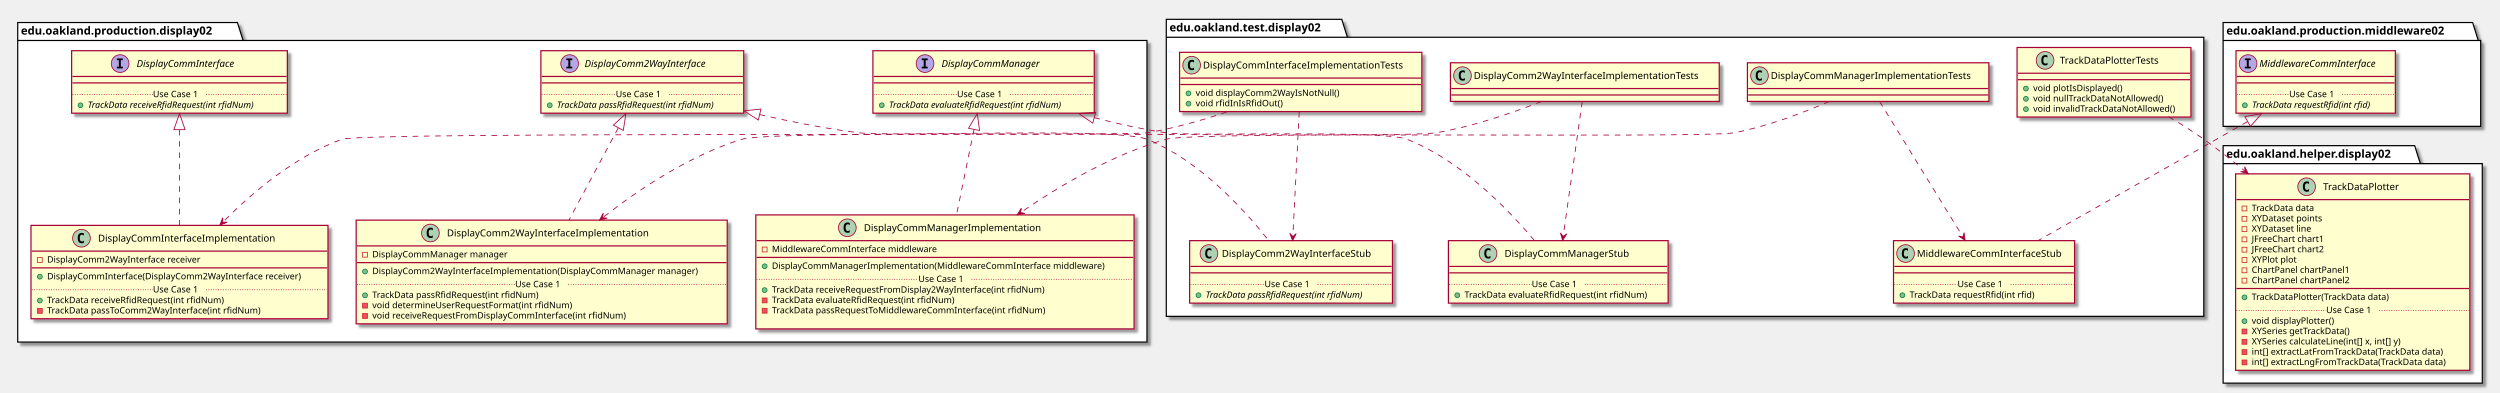
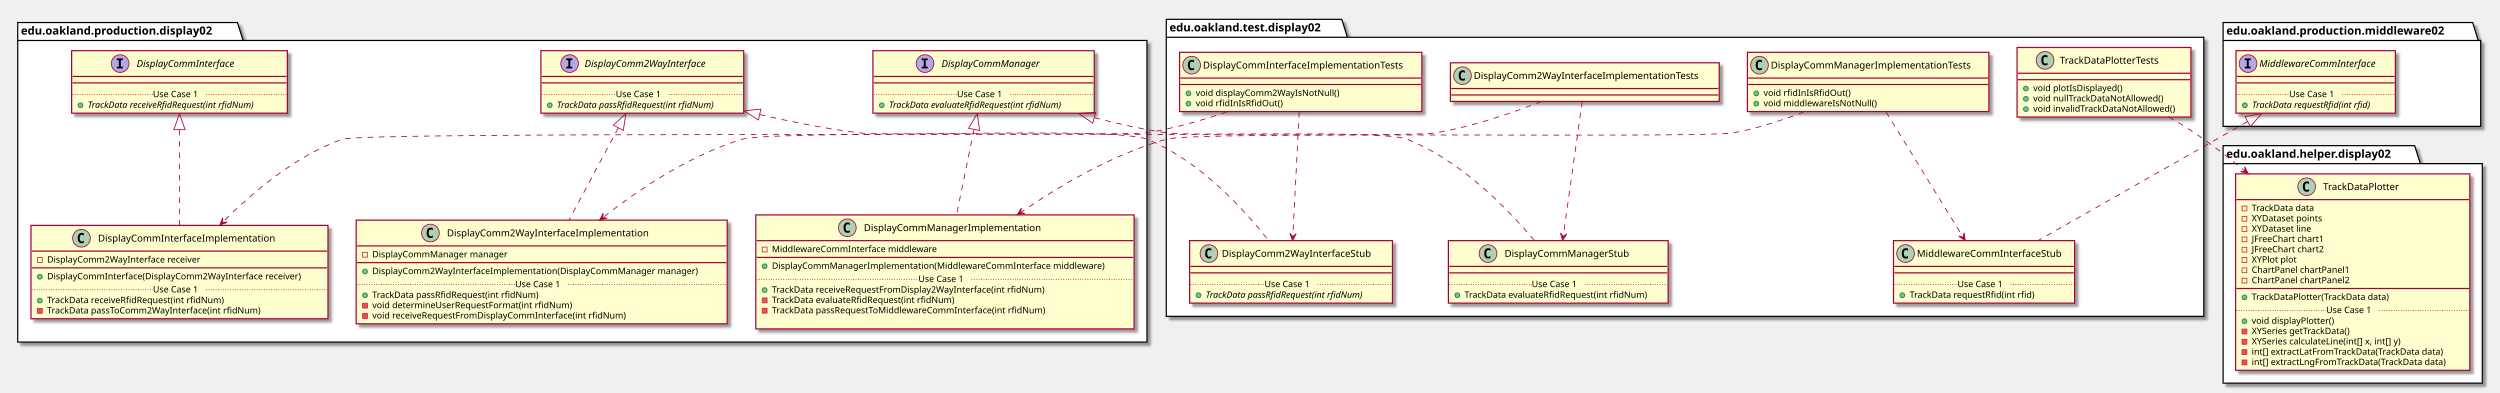
<svg xmlns="http://www.w3.org/2000/svg" contentScriptType="application/ecmascript" contentStyleType="text/css" height="488px" preserveAspectRatio="none" style="width:3106px;height:488px;" version="1.1" viewBox="0 0 3106 488" width="3106px" zoomAndPan="magnify">
  <defs>
-     <filter height="300%" id="f17rrh0u7vintj" width="300%" x="-1" y="-1">
+     <filter height="300%" id="fzdvs4xkrla5j" width="300%" x="-1" y="-1">
      <feGaussianBlur result="blurOut" stdDeviation="2.0" />
      <feColorMatrix in="blurOut" result="blurOut2" type="matrix" values="0 0 0 0 0 0 0 0 0 0 0 0 0 0 0 0 0 0 .4 0" />
      <feOffset dx="4.0" dy="4.0" in="blurOut2" result="blurOut3" />
      <feBlend in="SourceGraphic" in2="blurOut3" mode="normal" />
    </filter>
  </defs>
  <g>
-     <polygon fill="#FFFFFF" filter="url(#f17rrh0u7vintj)" points="22,28,295,28,302,50.297,1425,50.297,1425,425,22,425,22,28" style="stroke: #000000; stroke-width: 1.5;" />
+     <polygon fill="#FFFFFF" filter="url(#fzdvs4xkrla5j)" points="22,28,295,28,302,50.297,1425,50.297,1425,425,22,425,22,28" style="stroke: #000000; stroke-width: 1.5;" />
    <line style="stroke: #000000; stroke-width: 1.5;" x1="22" x2="302" y1="50.297" y2="50.297" />
    <text fill="#000000" font-family="sans-serif" font-size="14" font-weight="bold" lengthAdjust="spacingAndGlyphs" textLength="267" x="26" y="42.995">edu.oakland.production.display02</text>
-     <polygon fill="#FFFFFF" filter="url(#f17rrh0u7vintj)" points="1449,24,1667,24,1674,46.297,2738,46.297,2738,393,1449,393,1449,24" style="stroke: #000000; stroke-width: 1.5;" />
+     <polygon fill="#FFFFFF" filter="url(#fzdvs4xkrla5j)" points="1449,24,1667,24,1674,46.297,2738,46.297,2738,393,1449,393,1449,24" style="stroke: #000000; stroke-width: 1.5;" />
    <line style="stroke: #000000; stroke-width: 1.5;" x1="1449" x2="1674" y1="46.297" y2="46.297" />
    <text fill="#000000" font-family="sans-serif" font-size="14" font-weight="bold" lengthAdjust="spacingAndGlyphs" textLength="212" x="1453" y="38.995">edu.oakland.test.display02</text>
-     <polygon fill="#FFFFFF" filter="url(#f17rrh0u7vintj)" points="2762,28,3072,28,3079,50.297,3082,50.297,3082,157,2762,157,2762,28" style="stroke: #000000; stroke-width: 1.5;" />
+     <polygon fill="#FFFFFF" filter="url(#fzdvs4xkrla5j)" points="2762,28,3072,28,3079,50.297,3082,50.297,3082,157,2762,157,2762,28" style="stroke: #000000; stroke-width: 1.5;" />
    <line style="stroke: #000000; stroke-width: 1.5;" x1="2762" x2="3079" y1="50.297" y2="50.297" />
    <text fill="#000000" font-family="sans-serif" font-size="14" font-weight="bold" lengthAdjust="spacingAndGlyphs" textLength="304" x="2766" y="42.995">edu.oakland.production.middleware02</text>
-     <polygon fill="#FFFFFF" filter="url(#f17rrh0u7vintj)" points="2762,181,3000,181,3007,203.297,3084,203.297,3084,476,2762,476,2762,181" style="stroke: #000000; stroke-width: 1.5;" />
+     <polygon fill="#FFFFFF" filter="url(#fzdvs4xkrla5j)" points="2762,181,3000,181,3007,203.297,3084,203.297,3084,476,2762,476,2762,181" style="stroke: #000000; stroke-width: 1.5;" />
    <line style="stroke: #000000; stroke-width: 1.5;" x1="2762" x2="3007" y1="203.297" y2="203.297" />
    <text fill="#000000" font-family="sans-serif" font-size="14" font-weight="bold" lengthAdjust="spacingAndGlyphs" textLength="232" x="2766" y="195.995">edu.oakland.helper.display02</text>
-     <rect fill="#FEFECE" filter="url(#f17rrh0u7vintj)" height="77.609" id="DisplayCommInterface" style="stroke: #A80036; stroke-width: 1.5;" width="268" x="89" y="63" />
+     <rect fill="#FEFECE" filter="url(#fzdvs4xkrla5j)" height="77.609" id="DisplayCommInterface" style="stroke: #A80036; stroke-width: 1.5;" width="268" x="89" y="63" />
    <ellipse cx="149.25" cy="79" fill="#B4A7E5" rx="11" ry="11" style="stroke: #A80036; stroke-width: 1.0;" />
    <path d="M145.172,74.766 L145.172,72.609 L152.562,72.609 L152.562,74.766 L150.094,74.766 L150.094,82.844 L152.562,82.844 L152.562,85 L145.172,85 L145.172,82.844 L147.641,82.844 L147.641,74.766 L145.172,74.766 Z " />
    <text fill="#000000" font-family="sans-serif" font-size="12" font-style="italic" lengthAdjust="spacingAndGlyphs" textLength="139" x="169.75" y="83.154">DisplayCommInterface</text>
    <line style="stroke: #A80036; stroke-width: 1.5;" x1="90" x2="356" y1="95" y2="95" />
    <line style="stroke: #A80036; stroke-width: 1.5;" x1="90" x2="356" y1="103" y2="103" />
    <ellipse cx="100" cy="130.805" fill="#84BE84" rx="3" ry="3" style="stroke: #038048; stroke-width: 1.0;" />
    <text fill="#000000" font-family="sans-serif" font-size="11" font-style="italic" lengthAdjust="spacingAndGlyphs" textLength="242" x="109" y="134.015">TrackData receiveRfidRequest(int rfidNum)</text>
    <line style="stroke: #A80036; stroke-width: 1.0; stroke-dasharray: 1.0,2.0;" x1="90" x2="190" y1="117.402" y2="117.402" />
    <text fill="#000000" font-family="sans-serif" font-size="11" lengthAdjust="spacingAndGlyphs" textLength="66" x="190" y="120.71">Use Case 1</text>
    <line style="stroke: #A80036; stroke-width: 1.0; stroke-dasharray: 1.0,2.0;" x1="256" x2="356" y1="117.402" y2="117.402" />
-     <rect fill="#FEFECE" filter="url(#f17rrh0u7vintj)" height="77.609" id="DisplayComm2WayInterface" style="stroke: #A80036; stroke-width: 1.5;" width="252" x="672" y="63" />
+     <rect fill="#FEFECE" filter="url(#fzdvs4xkrla5j)" height="77.609" id="DisplayComm2WayInterface" style="stroke: #A80036; stroke-width: 1.5;" width="252" x="672" y="63" />
    <ellipse cx="707.7" cy="79" fill="#B4A7E5" rx="11" ry="11" style="stroke: #A80036; stroke-width: 1.0;" />
    <path d="M703.622,74.766 L703.622,72.609 L711.013,72.609 L711.013,74.766 L708.544,74.766 L708.544,82.844 L711.013,82.844 L711.013,85 L703.622,85 L703.622,82.844 L706.091,82.844 L706.091,74.766 L703.622,74.766 Z " />
    <text fill="#000000" font-family="sans-serif" font-size="12" font-style="italic" lengthAdjust="spacingAndGlyphs" textLength="174" x="726.3" y="83.154">DisplayComm2WayInterface</text>
    <line style="stroke: #A80036; stroke-width: 1.5;" x1="673" x2="923" y1="95" y2="95" />
    <line style="stroke: #A80036; stroke-width: 1.5;" x1="673" x2="923" y1="103" y2="103" />
    <ellipse cx="683" cy="130.805" fill="#84BE84" rx="3" ry="3" style="stroke: #038048; stroke-width: 1.0;" />
    <text fill="#000000" font-family="sans-serif" font-size="11" font-style="italic" lengthAdjust="spacingAndGlyphs" textLength="226" x="692" y="134.015">TrackData passRfidRequest(int rfidNum)</text>
    <line style="stroke: #A80036; stroke-width: 1.0; stroke-dasharray: 1.0,2.0;" x1="673" x2="765" y1="117.402" y2="117.402" />
    <text fill="#000000" font-family="sans-serif" font-size="11" lengthAdjust="spacingAndGlyphs" textLength="66" x="765" y="120.71">Use Case 1</text>
    <line style="stroke: #A80036; stroke-width: 1.0; stroke-dasharray: 1.0,2.0;" x1="831" x2="923" y1="117.402" y2="117.402" />
-     <rect fill="#FEFECE" filter="url(#f17rrh0u7vintj)" height="77.609" id="DisplayCommManager" style="stroke: #A80036; stroke-width: 1.5;" width="275" x="1084.5" y="63" />
+     <rect fill="#FEFECE" filter="url(#fzdvs4xkrla5j)" height="77.609" id="DisplayCommManager" style="stroke: #A80036; stroke-width: 1.5;" width="275" x="1084.5" y="63" />
    <ellipse cx="1149.25" cy="79" fill="#B4A7E5" rx="11" ry="11" style="stroke: #A80036; stroke-width: 1.0;" />
    <path d="M1145.172,74.766 L1145.172,72.609 L1152.562,72.609 L1152.562,74.766 L1150.094,74.766 L1150.094,82.844 L1152.562,82.844 L1152.562,85 L1145.172,85 L1145.172,82.844 L1147.641,82.844 L1147.641,74.766 L1145.172,74.766 Z " />
    <text fill="#000000" font-family="sans-serif" font-size="12" font-style="italic" lengthAdjust="spacingAndGlyphs" textLength="137" x="1169.75" y="83.154">DisplayCommManager</text>
    <line style="stroke: #A80036; stroke-width: 1.5;" x1="1085.5" x2="1358.5" y1="95" y2="95" />
    <line style="stroke: #A80036; stroke-width: 1.5;" x1="1085.5" x2="1358.5" y1="103" y2="103" />
    <ellipse cx="1095.5" cy="130.805" fill="#84BE84" rx="3" ry="3" style="stroke: #038048; stroke-width: 1.0;" />
    <text fill="#000000" font-family="sans-serif" font-size="11" font-style="italic" lengthAdjust="spacingAndGlyphs" textLength="249" x="1104.5" y="134.015">TrackData evaluateRfidRequest(int rfidNum)</text>
    <line style="stroke: #A80036; stroke-width: 1.0; stroke-dasharray: 1.0,2.0;" x1="1085.5" x2="1189" y1="117.402" y2="117.402" />
    <text fill="#000000" font-family="sans-serif" font-size="11" lengthAdjust="spacingAndGlyphs" textLength="66" x="1189" y="120.71">Use Case 1</text>
    <line style="stroke: #A80036; stroke-width: 1.0; stroke-dasharray: 1.0,2.0;" x1="1255" x2="1358.5" y1="117.402" y2="117.402" />
-     <rect fill="#FEFECE" filter="url(#f17rrh0u7vintj)" height="116.023" id="DisplayCommInterfaceImplementation" style="stroke: #A80036; stroke-width: 1.5;" width="369" x="38.5" y="280" />
+     <rect fill="#FEFECE" filter="url(#fzdvs4xkrla5j)" height="116.023" id="DisplayCommInterfaceImplementation" style="stroke: #A80036; stroke-width: 1.5;" width="369" x="38.5" y="280" />
    <ellipse cx="101.25" cy="296" fill="#ADD1B2" rx="11" ry="11" style="stroke: #A80036; stroke-width: 1.0;" />
    <path d="M104.219,301.641 Q103.641,301.938 103,302.078 Q102.359,302.234 101.656,302.234 Q99.156,302.234 97.828,300.594 Q96.516,298.938 96.516,295.812 Q96.516,292.688 97.828,291.031 Q99.156,289.375 101.656,289.375 Q102.359,289.375 103,289.531 Q103.656,289.688 104.219,289.984 L104.219,292.703 Q103.594,292.125 103,291.859 Q102.406,291.578 101.781,291.578 Q100.438,291.578 99.75,292.656 Q99.062,293.719 99.062,295.812 Q99.062,297.906 99.75,298.984 Q100.438,300.047 101.781,300.047 Q102.406,300.047 103,299.781 Q103.594,299.5 104.219,298.922 L104.219,301.641 Z " />
    <text fill="#000000" font-family="sans-serif" font-size="12" lengthAdjust="spacingAndGlyphs" textLength="235" x="121.75" y="300.154">DisplayCommInterfaceImplementation</text>
    <line style="stroke: #A80036; stroke-width: 1.5;" x1="39.5" x2="406.5" y1="312" y2="312" />
    <rect fill="none" height="6" style="stroke: #C82930; stroke-width: 1.0;" width="6" x="46.5" y="320" />
    <text fill="#000000" font-family="sans-serif" font-size="11" lengthAdjust="spacingAndGlyphs" textLength="207" x="58.5" y="326.21">DisplayComm2WayInterface receiver</text>
    <line style="stroke: #A80036; stroke-width: 1.5;" x1="39.5" x2="406.5" y1="332.805" y2="332.805" />
    <ellipse cx="49.5" cy="343.805" fill="#84BE84" rx="3" ry="3" style="stroke: #038048; stroke-width: 1.0;" />
    <text fill="#000000" font-family="sans-serif" font-size="11" lengthAdjust="spacingAndGlyphs" textLength="343" x="58.5" y="347.015">DisplayCommInterface(DisplayComm2WayInterface receiver)</text>
    <ellipse cx="49.5" cy="373.414" fill="#84BE84" rx="3" ry="3" style="stroke: #038048; stroke-width: 1.0;" />
    <text fill="#000000" font-family="sans-serif" font-size="11" lengthAdjust="spacingAndGlyphs" textLength="240" x="58.5" y="376.625">TrackData receiveRfidRequest(int rfidNum)</text>
    <rect fill="#F24D5C" height="6" style="stroke: #C82930; stroke-width: 1.0;" width="6" x="46.5" y="383.219" />
    <text fill="#000000" font-family="sans-serif" font-size="11" lengthAdjust="spacingAndGlyphs" textLength="290" x="58.5" y="389.429">TrackData passToComm2WayInterface(int rfidNum)</text>
    <line style="stroke: #A80036; stroke-width: 1.0; stroke-dasharray: 1.0,2.0;" x1="39.5" x2="190" y1="360.012" y2="360.012" />
    <text fill="#000000" font-family="sans-serif" font-size="11" lengthAdjust="spacingAndGlyphs" textLength="66" x="190" y="363.32">Use Case 1</text>
    <line style="stroke: #A80036; stroke-width: 1.0; stroke-dasharray: 1.0,2.0;" x1="256" x2="406.5" y1="360.012" y2="360.012" />
-     <rect fill="#FEFECE" filter="url(#f17rrh0u7vintj)" height="128.828" id="DisplayComm2WayInterfaceImplementation" style="stroke: #A80036; stroke-width: 1.5;" width="461" x="442.5" y="273.5" />
+     <rect fill="#FEFECE" filter="url(#fzdvs4xkrla5j)" height="128.828" id="DisplayComm2WayInterfaceImplementation" style="stroke: #A80036; stroke-width: 1.5;" width="461" x="442.5" y="273.5" />
    <ellipse cx="534.75" cy="289.5" fill="#ADD1B2" rx="11" ry="11" style="stroke: #A80036; stroke-width: 1.0;" />
    <path d="M537.719,295.141 Q537.141,295.438 536.5,295.578 Q535.859,295.734 535.156,295.734 Q532.656,295.734 531.328,294.094 Q530.016,292.438 530.016,289.312 Q530.016,286.188 531.328,284.531 Q532.656,282.875 535.156,282.875 Q535.859,282.875 536.5,283.031 Q537.156,283.188 537.719,283.484 L537.719,286.203 Q537.094,285.625 536.5,285.359 Q535.906,285.078 535.281,285.078 Q533.938,285.078 533.25,286.156 Q532.562,287.219 532.562,289.312 Q532.562,291.406 533.25,292.484 Q533.938,293.547 535.281,293.547 Q535.906,293.547 536.5,293.281 Q537.094,293 537.719,292.422 L537.719,295.141 Z " />
    <text fill="#000000" font-family="sans-serif" font-size="12" lengthAdjust="spacingAndGlyphs" textLength="268" x="555.25" y="293.654">DisplayComm2WayInterfaceImplementation</text>
    <line style="stroke: #A80036; stroke-width: 1.5;" x1="443.5" x2="902.5" y1="305.5" y2="305.5" />
    <rect fill="none" height="6" style="stroke: #C82930; stroke-width: 1.0;" width="6" x="450.5" y="313.5" />
    <text fill="#000000" font-family="sans-serif" font-size="11" lengthAdjust="spacingAndGlyphs" textLength="182" x="462.5" y="319.71">DisplayCommManager manager</text>
    <line style="stroke: #A80036; stroke-width: 1.5;" x1="443.5" x2="902.5" y1="326.305" y2="326.305" />
    <ellipse cx="453.5" cy="337.305" fill="#84BE84" rx="3" ry="3" style="stroke: #038048; stroke-width: 1.0;" />
    <text fill="#000000" font-family="sans-serif" font-size="11" lengthAdjust="spacingAndGlyphs" textLength="435" x="462.5" y="340.515">DisplayComm2WayInterfaceImplementation(DisplayCommManager manager)</text>
    <ellipse cx="453.5" cy="366.914" fill="#84BE84" rx="3" ry="3" style="stroke: #038048; stroke-width: 1.0;" />
    <text fill="#000000" font-family="sans-serif" font-size="11" lengthAdjust="spacingAndGlyphs" textLength="227" x="462.5" y="370.125">TrackData passRfidRequest(int rfidNum)</text>
    <rect fill="#F24D5C" height="6" style="stroke: #C82930; stroke-width: 1.0;" width="6" x="450.5" y="376.719" />
    <text fill="#000000" font-family="sans-serif" font-size="11" lengthAdjust="spacingAndGlyphs" textLength="269" x="462.5" y="382.929">void determineUserRequestFormat(int rfidNum)</text>
    <rect fill="#F24D5C" height="6" style="stroke: #C82930; stroke-width: 1.0;" width="6" x="450.5" y="389.523" />
    <text fill="#000000" font-family="sans-serif" font-size="11" lengthAdjust="spacingAndGlyphs" textLength="342" x="462.5" y="395.734">void receiveRequestFromDisplayCommInterface(int rfidNum)</text>
    <line style="stroke: #A80036; stroke-width: 1.0; stroke-dasharray: 1.0,2.0;" x1="443.5" x2="640" y1="353.512" y2="353.512" />
    <text fill="#000000" font-family="sans-serif" font-size="11" lengthAdjust="spacingAndGlyphs" textLength="66" x="640" y="356.82">Use Case 1</text>
    <line style="stroke: #A80036; stroke-width: 1.0; stroke-dasharray: 1.0,2.0;" x1="706" x2="902.5" y1="353.512" y2="353.512" />
-     <rect fill="#FEFECE" filter="url(#f17rrh0u7vintj)" height="141.633" id="DisplayCommManagerImplementation" style="stroke: #A80036; stroke-width: 1.5;" width="470" x="939" y="267" />
+     <rect fill="#FEFECE" filter="url(#fzdvs4xkrla5j)" height="141.633" id="DisplayCommManagerImplementation" style="stroke: #A80036; stroke-width: 1.5;" width="470" x="939" y="267" />
    <ellipse cx="1052.75" cy="283" fill="#ADD1B2" rx="11" ry="11" style="stroke: #A80036; stroke-width: 1.0;" />
    <path d="M1055.719,288.641 Q1055.141,288.938 1054.5,289.078 Q1053.859,289.234 1053.156,289.234 Q1050.656,289.234 1049.328,287.594 Q1048.016,285.938 1048.016,282.812 Q1048.016,279.688 1049.328,278.031 Q1050.656,276.375 1053.156,276.375 Q1053.859,276.375 1054.5,276.531 Q1055.156,276.688 1055.719,276.984 L1055.719,279.703 Q1055.094,279.125 1054.5,278.859 Q1053.906,278.578 1053.281,278.578 Q1051.938,278.578 1051.25,279.656 Q1050.562,280.719 1050.562,282.812 Q1050.562,284.906 1051.25,285.984 Q1051.938,287.047 1053.281,287.047 Q1053.906,287.047 1054.5,286.781 Q1055.094,286.5 1055.719,285.922 L1055.719,288.641 Z " />
    <text fill="#000000" font-family="sans-serif" font-size="12" lengthAdjust="spacingAndGlyphs" textLength="234" x="1073.25" y="287.154">DisplayCommManagerImplementation</text>
    <line style="stroke: #A80036; stroke-width: 1.5;" x1="940" x2="1408" y1="299" y2="299" />
    <rect fill="none" height="6" style="stroke: #C82930; stroke-width: 1.0;" width="6" x="947" y="307" />
    <text fill="#000000" font-family="sans-serif" font-size="11" lengthAdjust="spacingAndGlyphs" textLength="221" x="959" y="313.21">MiddlewareCommInterface middleware</text>
    <line style="stroke: #A80036; stroke-width: 1.5;" x1="940" x2="1408" y1="319.805" y2="319.805" />
    <ellipse cx="950" cy="330.805" fill="#84BE84" rx="3" ry="3" style="stroke: #038048; stroke-width: 1.0;" />
    <text fill="#000000" font-family="sans-serif" font-size="11" lengthAdjust="spacingAndGlyphs" textLength="444" x="959" y="334.015">DisplayCommManagerImplementation(MiddlewareCommInterface middleware)</text>
    <ellipse cx="950" cy="360.414" fill="#84BE84" rx="3" ry="3" style="stroke: #038048; stroke-width: 1.0;" />
    <text fill="#000000" font-family="sans-serif" font-size="11" lengthAdjust="spacingAndGlyphs" textLength="368" x="959" y="363.625">TrackData receiveRequestFromDisplay2WayInterface(int rfidNum)</text>
    <rect fill="#F24D5C" height="6" style="stroke: #C82930; stroke-width: 1.0;" width="6" x="947" y="370.219" />
    <text fill="#000000" font-family="sans-serif" font-size="11" lengthAdjust="spacingAndGlyphs" textLength="247" x="959" y="376.429">TrackData evaluateRfidRequest(int rfidNum)</text>
    <rect fill="#F24D5C" height="6" style="stroke: #C82930; stroke-width: 1.0;" width="6" x="947" y="383.023" />
    <text fill="#000000" font-family="sans-serif" font-size="11" lengthAdjust="spacingAndGlyphs" textLength="371" x="959" y="389.234">TrackData passRequestToMiddlewareCommInterface(int rfidNum)</text>
    <text fill="#000000" font-family="sans-serif" font-size="11" lengthAdjust="spacingAndGlyphs" textLength="0" x="963" y="402.039" />
    <line style="stroke: #A80036; stroke-width: 1.0; stroke-dasharray: 1.0,2.0;" x1="940" x2="1141" y1="347.012" y2="347.012" />
    <text fill="#000000" font-family="sans-serif" font-size="11" lengthAdjust="spacingAndGlyphs" textLength="66" x="1141" y="350.32">Use Case 1</text>
    <line style="stroke: #A80036; stroke-width: 1.0; stroke-dasharray: 1.0,2.0;" x1="1207" x2="1408" y1="347.012" y2="347.012" />
-     <rect fill="#FEFECE" filter="url(#f17rrh0u7vintj)" height="73.609" id="DisplayCommInterfaceImplementationTests" style="stroke: #A80036; stroke-width: 1.5;" width="301" x="1465.5" y="65" />
+     <rect fill="#FEFECE" filter="url(#fzdvs4xkrla5j)" height="73.609" id="DisplayCommInterfaceImplementationTests" style="stroke: #A80036; stroke-width: 1.5;" width="301" x="1465.5" y="65" />
    <ellipse cx="1480.5" cy="81" fill="#ADD1B2" rx="11" ry="11" style="stroke: #A80036; stroke-width: 1.0;" />
    <path d="M1483.469,86.641 Q1482.891,86.938 1482.25,87.078 Q1481.609,87.234 1480.906,87.234 Q1478.406,87.234 1477.078,85.594 Q1475.766,83.938 1475.766,80.812 Q1475.766,77.688 1477.078,76.031 Q1478.406,74.375 1480.906,74.375 Q1481.609,74.375 1482.25,74.531 Q1482.906,74.688 1483.469,74.984 L1483.469,77.703 Q1482.844,77.125 1482.25,76.859 Q1481.656,76.578 1481.031,76.578 Q1479.688,76.578 1479,77.656 Q1478.312,78.719 1478.312,80.812 Q1478.312,82.906 1479,83.984 Q1479.688,85.047 1481.031,85.047 Q1481.656,85.047 1482.25,84.781 Q1482.844,84.5 1483.469,83.922 L1483.469,86.641 Z " />
    <text fill="#000000" font-family="sans-serif" font-size="12" lengthAdjust="spacingAndGlyphs" textLength="269" x="1494.5" y="85.154">DisplayCommInterfaceImplementationTests</text>
    <line style="stroke: #A80036; stroke-width: 1.5;" x1="1466.5" x2="1765.5" y1="97" y2="97" />
    <line style="stroke: #A80036; stroke-width: 1.5;" x1="1466.5" x2="1765.5" y1="105" y2="105" />
    <ellipse cx="1476.5" cy="116" fill="#84BE84" rx="3" ry="3" style="stroke: #038048; stroke-width: 1.0;" />
    <text fill="#000000" font-family="sans-serif" font-size="11" lengthAdjust="spacingAndGlyphs" textLength="191" x="1485.5" y="119.21">void displayComm2WayIsNotNull()</text>
    <ellipse cx="1476.5" cy="128.805" fill="#84BE84" rx="3" ry="3" style="stroke: #038048; stroke-width: 1.0;" />
    <text fill="#000000" font-family="sans-serif" font-size="11" lengthAdjust="spacingAndGlyphs" textLength="115" x="1485.5" y="132.015">void rfidInIsRfidOut()</text>
-     <rect fill="#FEFECE" filter="url(#f17rrh0u7vintj)" height="77.609" id="DisplayComm2WayInterfaceStub" style="stroke: #A80036; stroke-width: 1.5;" width="252" x="1478" y="299" />
+     <rect fill="#FEFECE" filter="url(#fzdvs4xkrla5j)" height="77.609" id="DisplayComm2WayInterfaceStub" style="stroke: #A80036; stroke-width: 1.5;" width="252" x="1478" y="299" />
    <ellipse cx="1502" cy="315" fill="#ADD1B2" rx="11" ry="11" style="stroke: #A80036; stroke-width: 1.0;" />
    <path d="M1504.969,320.641 Q1504.391,320.938 1503.75,321.078 Q1503.109,321.234 1502.406,321.234 Q1499.906,321.234 1498.578,319.594 Q1497.266,317.938 1497.266,314.812 Q1497.266,311.688 1498.578,310.031 Q1499.906,308.375 1502.406,308.375 Q1503.109,308.375 1503.75,308.531 Q1504.406,308.688 1504.969,308.984 L1504.969,311.703 Q1504.344,311.125 1503.75,310.859 Q1503.156,310.578 1502.531,310.578 Q1501.188,310.578 1500.5,311.656 Q1499.812,312.719 1499.812,314.812 Q1499.812,316.906 1500.5,317.984 Q1501.188,319.047 1502.531,319.047 Q1503.156,319.047 1503.75,318.781 Q1504.344,318.5 1504.969,317.922 L1504.969,320.641 Z " />
    <text fill="#000000" font-family="sans-serif" font-size="12" lengthAdjust="spacingAndGlyphs" textLength="200" x="1518" y="319.154">DisplayComm2WayInterfaceStub</text>
    <line style="stroke: #A80036; stroke-width: 1.5;" x1="1479" x2="1729" y1="331" y2="331" />
    <line style="stroke: #A80036; stroke-width: 1.5;" x1="1479" x2="1729" y1="339" y2="339" />
    <ellipse cx="1489" cy="366.805" fill="#84BE84" rx="3" ry="3" style="stroke: #038048; stroke-width: 1.0;" />
    <text fill="#000000" font-family="sans-serif" font-size="11" font-style="italic" lengthAdjust="spacingAndGlyphs" textLength="226" x="1498" y="370.015">TrackData passRfidRequest(int rfidNum)</text>
    <line style="stroke: #A80036; stroke-width: 1.0; stroke-dasharray: 1.0,2.0;" x1="1479" x2="1571" y1="353.402" y2="353.402" />
    <text fill="#000000" font-family="sans-serif" font-size="11" lengthAdjust="spacingAndGlyphs" textLength="66" x="1571" y="356.71">Use Case 1</text>
    <line style="stroke: #A80036; stroke-width: 1.0; stroke-dasharray: 1.0,2.0;" x1="1637" x2="1729" y1="353.402" y2="353.402" />
-     <rect fill="#FEFECE" filter="url(#f17rrh0u7vintj)" height="48" id="DisplayComm2WayInterfaceImplementationTests" style="stroke: #A80036; stroke-width: 1.5;" width="334" x="1802" y="78" />
+     <rect fill="#FEFECE" filter="url(#fzdvs4xkrla5j)" height="48" id="DisplayComm2WayInterfaceImplementationTests" style="stroke: #A80036; stroke-width: 1.5;" width="334" x="1802" y="78" />
    <ellipse cx="1817" cy="94" fill="#ADD1B2" rx="11" ry="11" style="stroke: #A80036; stroke-width: 1.0;" />
    <path d="M1819.969,99.641 Q1819.391,99.938 1818.75,100.078 Q1818.109,100.234 1817.406,100.234 Q1814.906,100.234 1813.578,98.594 Q1812.266,96.938 1812.266,93.812 Q1812.266,90.688 1813.578,89.031 Q1814.906,87.375 1817.406,87.375 Q1818.109,87.375 1818.75,87.531 Q1819.406,87.688 1819.969,87.984 L1819.969,90.703 Q1819.344,90.125 1818.75,89.859 Q1818.156,89.578 1817.531,89.578 Q1816.188,89.578 1815.5,90.656 Q1814.812,91.719 1814.812,93.812 Q1814.812,95.906 1815.5,96.984 Q1816.188,98.047 1817.531,98.047 Q1818.156,98.047 1818.75,97.781 Q1819.344,97.5 1819.969,96.922 L1819.969,99.641 Z " />
    <text fill="#000000" font-family="sans-serif" font-size="12" lengthAdjust="spacingAndGlyphs" textLength="302" x="1831" y="98.154">DisplayComm2WayInterfaceImplementationTests</text>
    <line style="stroke: #A80036; stroke-width: 1.5;" x1="1803" x2="2135" y1="110" y2="110" />
    <line style="stroke: #A80036; stroke-width: 1.5;" x1="1803" x2="2135" y1="118" y2="118" />
-     <rect fill="#FEFECE" filter="url(#f17rrh0u7vintj)" height="77.609" id="DisplayCommManagerStub" style="stroke: #A80036; stroke-width: 1.5;" width="273" x="1799.5" y="299" />
+     <rect fill="#FEFECE" filter="url(#fzdvs4xkrla5j)" height="77.609" id="DisplayCommManagerStub" style="stroke: #A80036; stroke-width: 1.5;" width="273" x="1799.5" y="299" />
    <ellipse cx="1848.75" cy="315" fill="#ADD1B2" rx="11" ry="11" style="stroke: #A80036; stroke-width: 1.0;" />
    <path d="M1851.719,320.641 Q1851.141,320.938 1850.5,321.078 Q1849.859,321.234 1849.156,321.234 Q1846.656,321.234 1845.328,319.594 Q1844.016,317.938 1844.016,314.812 Q1844.016,311.688 1845.328,310.031 Q1846.656,308.375 1849.156,308.375 Q1849.859,308.375 1850.5,308.531 Q1851.156,308.688 1851.719,308.984 L1851.719,311.703 Q1851.094,311.125 1850.5,310.859 Q1849.906,310.578 1849.281,310.578 Q1847.938,310.578 1847.25,311.656 Q1846.562,312.719 1846.562,314.812 Q1846.562,316.906 1847.25,317.984 Q1847.938,319.047 1849.281,319.047 Q1849.906,319.047 1850.5,318.781 Q1851.094,318.5 1851.719,317.922 L1851.719,320.641 Z " />
    <text fill="#000000" font-family="sans-serif" font-size="12" lengthAdjust="spacingAndGlyphs" textLength="166" x="1869.25" y="319.154">DisplayCommManagerStub</text>
    <line style="stroke: #A80036; stroke-width: 1.5;" x1="1800.5" x2="2071.5" y1="331" y2="331" />
    <line style="stroke: #A80036; stroke-width: 1.5;" x1="1800.5" x2="2071.5" y1="339" y2="339" />
    <ellipse cx="1810.5" cy="366.805" fill="#84BE84" rx="3" ry="3" style="stroke: #038048; stroke-width: 1.0;" />
    <text fill="#000000" font-family="sans-serif" font-size="11" lengthAdjust="spacingAndGlyphs" textLength="247" x="1819.5" y="370.015">TrackData evaluateRfidRequest(int rfidNum)</text>
    <line style="stroke: #A80036; stroke-width: 1.0; stroke-dasharray: 1.0,2.0;" x1="1800.5" x2="1903" y1="353.402" y2="353.402" />
    <text fill="#000000" font-family="sans-serif" font-size="11" lengthAdjust="spacingAndGlyphs" textLength="66" x="1903" y="356.71">Use Case 1</text>
    <line style="stroke: #A80036; stroke-width: 1.0; stroke-dasharray: 1.0,2.0;" x1="1969" x2="2071.5" y1="353.402" y2="353.402" />
-     <rect fill="#FEFECE" filter="url(#f17rrh0u7vintj)" height="48" id="DisplayCommManagerImplementationTests" style="stroke: #A80036; stroke-width: 1.5;" width="300" x="2171" y="78" />
-     <ellipse cx="2186" cy="94" fill="#ADD1B2" rx="11" ry="11" style="stroke: #A80036; stroke-width: 1.0;" />
-     <path d="M2188.969,99.641 Q2188.391,99.938 2187.75,100.078 Q2187.109,100.234 2186.406,100.234 Q2183.906,100.234 2182.578,98.594 Q2181.266,96.938 2181.266,93.812 Q2181.266,90.688 2182.578,89.031 Q2183.906,87.375 2186.406,87.375 Q2187.109,87.375 2187.75,87.531 Q2188.406,87.688 2188.969,87.984 L2188.969,90.703 Q2188.344,90.125 2187.75,89.859 Q2187.156,89.578 2186.531,89.578 Q2185.188,89.578 2184.5,90.656 Q2183.812,91.719 2183.812,93.812 Q2183.812,95.906 2184.5,96.984 Q2185.188,98.047 2186.531,98.047 Q2187.156,98.047 2187.75,97.781 Q2188.344,97.5 2188.969,96.922 L2188.969,99.641 Z " />
-     <text fill="#000000" font-family="sans-serif" font-size="12" lengthAdjust="spacingAndGlyphs" textLength="268" x="2200" y="98.154">DisplayCommManagerImplementationTests</text>
-     <line style="stroke: #A80036; stroke-width: 1.5;" x1="2172" x2="2470" y1="110" y2="110" />
-     <line style="stroke: #A80036; stroke-width: 1.5;" x1="2172" x2="2470" y1="118" y2="118" />
-     <rect fill="#FEFECE" filter="url(#f17rrh0u7vintj)" height="77.609" id="MiddlewareCommInterfaceStub" style="stroke: #A80036; stroke-width: 1.5;" width="225" x="2352.5" y="299" />
+     <rect fill="#FEFECE" filter="url(#fzdvs4xkrla5j)" height="73.609" id="DisplayCommManagerImplementationTests" style="stroke: #A80036; stroke-width: 1.5;" width="300" x="2171" y="65" />
+     <ellipse cx="2186" cy="81" fill="#ADD1B2" rx="11" ry="11" style="stroke: #A80036; stroke-width: 1.0;" />
+     <path d="M2188.969,86.641 Q2188.391,86.938 2187.75,87.078 Q2187.109,87.234 2186.406,87.234 Q2183.906,87.234 2182.578,85.594 Q2181.266,83.938 2181.266,80.812 Q2181.266,77.688 2182.578,76.031 Q2183.906,74.375 2186.406,74.375 Q2187.109,74.375 2187.75,74.531 Q2188.406,74.688 2188.969,74.984 L2188.969,77.703 Q2188.344,77.125 2187.75,76.859 Q2187.156,76.578 2186.531,76.578 Q2185.188,76.578 2184.5,77.656 Q2183.812,78.719 2183.812,80.812 Q2183.812,82.906 2184.5,83.984 Q2185.188,85.047 2186.531,85.047 Q2187.156,85.047 2187.75,84.781 Q2188.344,84.5 2188.969,83.922 L2188.969,86.641 Z " />
+     <text fill="#000000" font-family="sans-serif" font-size="12" lengthAdjust="spacingAndGlyphs" textLength="268" x="2200" y="85.154">DisplayCommManagerImplementationTests</text>
+     <line style="stroke: #A80036; stroke-width: 1.5;" x1="2172" x2="2470" y1="97" y2="97" />
+     <line style="stroke: #A80036; stroke-width: 1.5;" x1="2172" x2="2470" y1="105" y2="105" />
+     <ellipse cx="2182" cy="116" fill="#84BE84" rx="3" ry="3" style="stroke: #038048; stroke-width: 1.0;" />
+     <text fill="#000000" font-family="sans-serif" font-size="11" lengthAdjust="spacingAndGlyphs" textLength="115" x="2191" y="119.21">void rfidInIsRfidOut()</text>
+     <ellipse cx="2182" cy="128.805" fill="#84BE84" rx="3" ry="3" style="stroke: #038048; stroke-width: 1.0;" />
+     <text fill="#000000" font-family="sans-serif" font-size="11" lengthAdjust="spacingAndGlyphs" textLength="151" x="2191" y="132.015">void middlewareIsNotNull()</text>
+     <rect fill="#FEFECE" filter="url(#fzdvs4xkrla5j)" height="77.609" id="MiddlewareCommInterfaceStub" style="stroke: #A80036; stroke-width: 1.5;" width="225" x="2352.5" y="299" />
    <ellipse cx="2367.5" cy="315" fill="#ADD1B2" rx="11" ry="11" style="stroke: #A80036; stroke-width: 1.0;" />
    <path d="M2370.469,320.641 Q2369.891,320.938 2369.25,321.078 Q2368.609,321.234 2367.906,321.234 Q2365.406,321.234 2364.078,319.594 Q2362.766,317.938 2362.766,314.812 Q2362.766,311.688 2364.078,310.031 Q2365.406,308.375 2367.906,308.375 Q2368.609,308.375 2369.25,308.531 Q2369.906,308.688 2370.469,308.984 L2370.469,311.703 Q2369.844,311.125 2369.25,310.859 Q2368.656,310.578 2368.031,310.578 Q2366.688,310.578 2366,311.656 Q2365.312,312.719 2365.312,314.812 Q2365.312,316.906 2366,317.984 Q2366.688,319.047 2368.031,319.047 Q2368.656,319.047 2369.25,318.781 Q2369.844,318.5 2370.469,317.922 L2370.469,320.641 Z " />
    <text fill="#000000" font-family="sans-serif" font-size="12" lengthAdjust="spacingAndGlyphs" textLength="193" x="2381.5" y="319.154">MiddlewareCommInterfaceStub</text>
    <line style="stroke: #A80036; stroke-width: 1.5;" x1="2353.5" x2="2576.5" y1="331" y2="331" />
    <line style="stroke: #A80036; stroke-width: 1.5;" x1="2353.5" x2="2576.5" y1="339" y2="339" />
    <ellipse cx="2363.5" cy="366.805" fill="#84BE84" rx="3" ry="3" style="stroke: #038048; stroke-width: 1.0;" />
    <text fill="#000000" font-family="sans-serif" font-size="11" lengthAdjust="spacingAndGlyphs" textLength="171" x="2372.5" y="370.015">TrackData requestRfid(int rfid)</text>
    <line style="stroke: #A80036; stroke-width: 1.0; stroke-dasharray: 1.0,2.0;" x1="2353.5" x2="2432" y1="353.402" y2="353.402" />
    <text fill="#000000" font-family="sans-serif" font-size="11" lengthAdjust="spacingAndGlyphs" textLength="66" x="2432" y="356.71">Use Case 1</text>
    <line style="stroke: #A80036; stroke-width: 1.0; stroke-dasharray: 1.0,2.0;" x1="2498" x2="2576.5" y1="353.402" y2="353.402" />
-     <rect fill="#FEFECE" filter="url(#f17rrh0u7vintj)" height="86.414" id="TrackDataPlotterTests" style="stroke: #A80036; stroke-width: 1.5;" width="216" x="2506" y="59" />
+     <rect fill="#FEFECE" filter="url(#fzdvs4xkrla5j)" height="86.414" id="TrackDataPlotterTests" style="stroke: #A80036; stroke-width: 1.5;" width="216" x="2506" y="59" />
    <ellipse cx="2540.8" cy="75" fill="#ADD1B2" rx="11" ry="11" style="stroke: #A80036; stroke-width: 1.0;" />
    <path d="M2543.769,80.641 Q2543.191,80.938 2542.55,81.078 Q2541.909,81.234 2541.206,81.234 Q2538.706,81.234 2537.378,79.594 Q2536.066,77.938 2536.066,74.812 Q2536.066,71.688 2537.378,70.031 Q2538.706,68.375 2541.206,68.375 Q2541.909,68.375 2542.55,68.531 Q2543.206,68.688 2543.769,68.984 L2543.769,71.703 Q2543.144,71.125 2542.55,70.859 Q2541.956,70.578 2541.331,70.578 Q2539.988,70.578 2539.3,71.656 Q2538.613,72.719 2538.613,74.812 Q2538.613,76.906 2539.3,77.984 Q2539.988,79.047 2541.331,79.047 Q2541.956,79.047 2542.55,78.781 Q2543.144,78.5 2543.769,77.922 L2543.769,80.641 Z " />
    <text fill="#000000" font-family="sans-serif" font-size="12" lengthAdjust="spacingAndGlyphs" textLength="140" x="2559.2" y="79.154">TrackDataPlotterTests</text>
    <line style="stroke: #A80036; stroke-width: 1.5;" x1="2507" x2="2721" y1="91" y2="91" />
    <line style="stroke: #A80036; stroke-width: 1.5;" x1="2507" x2="2721" y1="99" y2="99" />
    <ellipse cx="2517" cy="110" fill="#84BE84" rx="3" ry="3" style="stroke: #038048; stroke-width: 1.0;" />
    <text fill="#000000" font-family="sans-serif" font-size="11" lengthAdjust="spacingAndGlyphs" textLength="121" x="2526" y="113.21">void plotIsDisplayed()</text>
    <ellipse cx="2517" cy="122.805" fill="#84BE84" rx="3" ry="3" style="stroke: #038048; stroke-width: 1.0;" />
    <text fill="#000000" font-family="sans-serif" font-size="11" lengthAdjust="spacingAndGlyphs" textLength="174" x="2526" y="126.015">void nullTrackDataNotAllowed()</text>
    <ellipse cx="2517" cy="135.609" fill="#84BE84" rx="3" ry="3" style="stroke: #038048; stroke-width: 1.0;" />
    <text fill="#000000" font-family="sans-serif" font-size="11" lengthAdjust="spacingAndGlyphs" textLength="190" x="2526" y="138.82">void invalidTrackDataNotAllowed()</text>
-     <rect fill="#FEFECE" filter="url(#f17rrh0u7vintj)" height="77.609" id="MiddlewareCommInterface" style="stroke: #A80036; stroke-width: 1.5;" width="198" x="2778" y="63" />
+     <rect fill="#FEFECE" filter="url(#fzdvs4xkrla5j)" height="77.609" id="MiddlewareCommInterface" style="stroke: #A80036; stroke-width: 1.5;" width="198" x="2778" y="63" />
    <ellipse cx="2793" cy="79" fill="#B4A7E5" rx="11" ry="11" style="stroke: #A80036; stroke-width: 1.0;" />
    <path d="M2788.922,74.766 L2788.922,72.609 L2796.312,72.609 L2796.312,74.766 L2793.844,74.766 L2793.844,82.844 L2796.312,82.844 L2796.312,85 L2788.922,85 L2788.922,82.844 L2791.391,82.844 L2791.391,74.766 L2788.922,74.766 Z " />
    <text fill="#000000" font-family="sans-serif" font-size="12" font-style="italic" lengthAdjust="spacingAndGlyphs" textLength="166" x="2807" y="83.154">MiddlewareCommInterface</text>
    <line style="stroke: #A80036; stroke-width: 1.5;" x1="2779" x2="2975" y1="95" y2="95" />
    <line style="stroke: #A80036; stroke-width: 1.5;" x1="2779" x2="2975" y1="103" y2="103" />
    <ellipse cx="2789" cy="130.805" fill="#84BE84" rx="3" ry="3" style="stroke: #038048; stroke-width: 1.0;" />
    <text fill="#000000" font-family="sans-serif" font-size="11" font-style="italic" lengthAdjust="spacingAndGlyphs" textLength="171" x="2798" y="134.015">TrackData requestRfid(int rfid)</text>
    <line style="stroke: #A80036; stroke-width: 1.0; stroke-dasharray: 1.0,2.0;" x1="2779" x2="2844" y1="117.402" y2="117.402" />
    <text fill="#000000" font-family="sans-serif" font-size="11" lengthAdjust="spacingAndGlyphs" textLength="66" x="2844" y="120.71">Use Case 1</text>
    <line style="stroke: #A80036; stroke-width: 1.0; stroke-dasharray: 1.0,2.0;" x1="2910" x2="2975" y1="117.402" y2="117.402" />
-     <rect fill="#FEFECE" filter="url(#f17rrh0u7vintj)" height="244.07" id="TrackDataPlotter" style="stroke: #A80036; stroke-width: 1.5;" width="291" x="2777.5" y="216" />
+     <rect fill="#FEFECE" filter="url(#fzdvs4xkrla5j)" height="244.07" id="TrackDataPlotter" style="stroke: #A80036; stroke-width: 1.5;" width="291" x="2777.5" y="216" />
    <ellipse cx="2865.75" cy="232" fill="#ADD1B2" rx="11" ry="11" style="stroke: #A80036; stroke-width: 1.0;" />
    <path d="M2868.719,237.641 Q2868.141,237.938 2867.5,238.078 Q2866.859,238.234 2866.156,238.234 Q2863.656,238.234 2862.328,236.594 Q2861.016,234.938 2861.016,231.812 Q2861.016,228.688 2862.328,227.031 Q2863.656,225.375 2866.156,225.375 Q2866.859,225.375 2867.5,225.531 Q2868.156,225.688 2868.719,225.984 L2868.719,228.703 Q2868.094,228.125 2867.5,227.859 Q2866.906,227.578 2866.281,227.578 Q2864.938,227.578 2864.25,228.656 Q2863.562,229.719 2863.562,231.812 Q2863.562,233.906 2864.25,234.984 Q2864.938,236.047 2866.281,236.047 Q2866.906,236.047 2867.5,235.781 Q2868.094,235.5 2868.719,234.922 L2868.719,237.641 Z " />
    <text fill="#000000" font-family="sans-serif" font-size="12" lengthAdjust="spacingAndGlyphs" textLength="106" x="2886.25" y="236.154">TrackDataPlotter</text>
    <line style="stroke: #A80036; stroke-width: 1.5;" x1="2778.5" x2="3067.5" y1="248" y2="248" />
    <rect fill="none" height="6" style="stroke: #C82930; stroke-width: 1.0;" width="6" x="2785.5" y="256" />
    <text fill="#000000" font-family="sans-serif" font-size="11" lengthAdjust="spacingAndGlyphs" textLength="86" x="2797.5" y="262.21">TrackData data</text>
    <rect fill="none" height="6" style="stroke: #C82930; stroke-width: 1.0;" width="6" x="2785.5" y="268.805" />
    <text fill="#000000" font-family="sans-serif" font-size="11" lengthAdjust="spacingAndGlyphs" textLength="97" x="2797.5" y="275.015">XYDataset points</text>
    <rect fill="none" height="6" style="stroke: #C82930; stroke-width: 1.0;" width="6" x="2785.5" y="281.609" />
    <text fill="#000000" font-family="sans-serif" font-size="11" lengthAdjust="spacingAndGlyphs" textLength="82" x="2797.5" y="287.82">XYDataset line</text>
    <rect fill="none" height="6" style="stroke: #C82930; stroke-width: 1.0;" width="6" x="2785.5" y="294.414" />
    <text fill="#000000" font-family="sans-serif" font-size="11" lengthAdjust="spacingAndGlyphs" textLength="99" x="2797.5" y="300.625">JFreeChart chart1</text>
    <rect fill="none" height="6" style="stroke: #C82930; stroke-width: 1.0;" width="6" x="2785.5" y="307.219" />
    <text fill="#000000" font-family="sans-serif" font-size="11" lengthAdjust="spacingAndGlyphs" textLength="99" x="2797.5" y="313.429">JFreeChart chart2</text>
    <rect fill="none" height="6" style="stroke: #C82930; stroke-width: 1.0;" width="6" x="2785.5" y="320.023" />
    <text fill="#000000" font-family="sans-serif" font-size="11" lengthAdjust="spacingAndGlyphs" textLength="60" x="2797.5" y="326.234">XYPlot plot</text>
    <rect fill="none" height="6" style="stroke: #C82930; stroke-width: 1.0;" width="6" x="2785.5" y="332.828" />
    <text fill="#000000" font-family="sans-serif" font-size="11" lengthAdjust="spacingAndGlyphs" textLength="133" x="2797.5" y="339.039">ChartPanel chartPanel1</text>
    <rect fill="none" height="6" style="stroke: #C82930; stroke-width: 1.0;" width="6" x="2785.5" y="345.633" />
    <text fill="#000000" font-family="sans-serif" font-size="11" lengthAdjust="spacingAndGlyphs" textLength="133" x="2797.5" y="351.843">ChartPanel chartPanel2</text>
    <line style="stroke: #A80036; stroke-width: 1.5;" x1="2778.5" x2="3067.5" y1="358.438" y2="358.438" />
    <ellipse cx="2788.5" cy="369.438" fill="#84BE84" rx="3" ry="3" style="stroke: #038048; stroke-width: 1.0;" />
    <text fill="#000000" font-family="sans-serif" font-size="11" lengthAdjust="spacingAndGlyphs" textLength="188" x="2797.5" y="372.648">TrackDataPlotter(TrackData data)</text>
    <ellipse cx="2788.5" cy="399.047" fill="#84BE84" rx="3" ry="3" style="stroke: #038048; stroke-width: 1.0;" />
    <text fill="#000000" font-family="sans-serif" font-size="11" lengthAdjust="spacingAndGlyphs" textLength="112" x="2797.5" y="402.257">void displayPlotter()</text>
    <rect fill="#F24D5C" height="6" style="stroke: #C82930; stroke-width: 1.0;" width="6" x="2785.5" y="408.852" />
    <text fill="#000000" font-family="sans-serif" font-size="11" lengthAdjust="spacingAndGlyphs" textLength="138" x="2797.5" y="415.062">XYSeries getTrackData()</text>
    <rect fill="#F24D5C" height="6" style="stroke: #C82930; stroke-width: 1.0;" width="6" x="2785.5" y="421.656" />
    <text fill="#000000" font-family="sans-serif" font-size="11" lengthAdjust="spacingAndGlyphs" textLength="208" x="2797.5" y="427.867">XYSeries calculateLine(int[] x, int[] y)</text>
    <rect fill="#F24D5C" height="6" style="stroke: #C82930; stroke-width: 1.0;" width="6" x="2785.5" y="434.461" />
    <text fill="#000000" font-family="sans-serif" font-size="11" lengthAdjust="spacingAndGlyphs" textLength="262" x="2797.5" y="440.671">int[] extractLatFromTrackData(TrackData data)</text>
    <rect fill="#F24D5C" height="6" style="stroke: #C82930; stroke-width: 1.0;" width="6" x="2785.5" y="447.266" />
    <text fill="#000000" font-family="sans-serif" font-size="11" lengthAdjust="spacingAndGlyphs" textLength="265" x="2797.5" y="453.476">int[] extractLngFromTrackData(TrackData data)</text>
    <line style="stroke: #A80036; stroke-width: 1.0; stroke-dasharray: 1.0,2.0;" x1="2778.5" x2="2890" y1="385.644" y2="385.644" />
    <text fill="#000000" font-family="sans-serif" font-size="11" lengthAdjust="spacingAndGlyphs" textLength="66" x="2890" y="388.953">Use Case 1</text>
    <line style="stroke: #A80036; stroke-width: 1.0; stroke-dasharray: 1.0,2.0;" x1="2956" x2="3067.5" y1="385.644" y2="385.644" />
    <path d="M223,161.34 C223,197.48 223,243.68 223,279.64 " fill="none" id="DisplayCommInterface&lt;-DisplayCommInterfaceImplementation" style="stroke: #A80036; stroke-width: 1.0; stroke-dasharray: 7.0,7.0;" />
    <polygon fill="none" points="216,161.12,223,141.12,230,161.12,216,161.12" style="stroke: #A80036; stroke-width: 1.0;" />
    <path d="M768.03,159.1 C749.66,193.49 726.1,237.6 707.03,273.3 " fill="none" id="DisplayComm2WayInterface&lt;-DisplayComm2WayInterfaceImplementation" style="stroke: #A80036; stroke-width: 1.0; stroke-dasharray: 7.0,7.0;" />
    <polygon fill="none" points="762.04,155.46,777.64,141.12,774.39,162.06,762.04,155.46" style="stroke: #A80036; stroke-width: 1.0;" />
    <path d="M1210.13,160.86 C1203.56,192.9 1195.34,232.95 1188.41,266.77 " fill="none" id="DisplayCommManager&lt;-DisplayCommManagerImplementation" style="stroke: #A80036; stroke-width: 1.0; stroke-dasharray: 7.0,7.0;" />
    <polygon fill="none" points="1203.3,159.3,1214.18,141.12,1217.02,162.12,1203.3,159.3" style="stroke: #A80036; stroke-width: 1.0;" />
    <path d="M943.78,142.3 C983.46,151.43 1026.63,159.95 1067,165 C1106.48,169.94 1388.08,158.17 1425,173 C1489.14,198.77 1544.56,258.83 1576.11,298.67 " fill="none" id="DisplayComm2WayInterface&lt;-DisplayComm2WayInterfaceStub" style="stroke: #A80036; stroke-width: 1.0; stroke-dasharray: 7.0,7.0;" />
    <polygon fill="none" points="942.16,149.11,924.3,137.71,945.38,135.49,942.16,149.11" style="stroke: #A80036; stroke-width: 1.0;" />
    <path d="M1614.15,139.05 C1612.01,180.77 1608.49,249.44 1606.21,293.93 " fill="none" id="DisplayCommInterfaceImplementationTests-&gt;DisplayComm2WayInterfaceStub" style="stroke: #A80036; stroke-width: 1.0; stroke-dasharray: 7.0,7.0;" />
    <polygon fill="#A80036" points="1605.95,298.97,1610.408,290.188,1606.207,293.977,1602.419,289.776,1605.95,298.97" style="stroke: #A80036; stroke-width: 1.0;" />
    <path d="M1524.15,139.1 C1493.15,149.58 1458.04,159.64 1425,165 C1397.58,169.45 451.14,163.61 425,173 C367.34,193.72 314.08,238.51 276.74,276.06 " fill="none" id="DisplayCommInterfaceImplementationTests-&gt;DisplayCommInterfaceImplementation" style="stroke: #A80036; stroke-width: 1.0; stroke-dasharray: 7.0,7.0;" />
    <polygon fill="#A80036" points="273.18,279.67,282.351,276.079,276.694,276.113,276.66,270.456,273.18,279.67" style="stroke: #A80036; stroke-width: 1.0;" />
    <path d="M1359.58,146.24 C1388.83,153.83 1419.72,160.67 1449,165 C1481.88,169.86 1717.04,160.92 1748,173 C1814.17,198.82 1872.72,258.86 1906.25,298.69 " fill="none" id="DisplayCommManager&lt;-DisplayCommManagerStub" style="stroke: #A80036; stroke-width: 1.0; stroke-dasharray: 7.0,7.0;" />
    <polygon fill="none" points="1357.65,152.97,1340.14,141.03,1361.27,139.45,1357.65,152.97" style="stroke: #A80036; stroke-width: 1.0;" />
    <path d="M1965.72,126.29 C1960.21,165.3 1949.06,244.4 1942.09,293.81 " fill="none" id="DisplayComm2WayInterfaceImplementationTests-&gt;DisplayCommManagerStub" style="stroke: #A80036; stroke-width: 1.0; stroke-dasharray: 7.0,7.0;" />
    <polygon fill="#A80036" points="1941.39,298.8,1946.609,290.448,1942.089,293.849,1938.688,289.329,1941.39,298.8" style="stroke: #A80036; stroke-width: 1.0;" />
    <path d="M1915.11,126.07 C1878.8,140.35 1829.43,157.37 1784,165 C1736.77,172.93 967.81,159.04 922,173 C858.2,192.45 795.53,233.87 749.03,270.22 " fill="none" id="DisplayComm2WayInterfaceImplementationTests-&gt;DisplayComm2WayInterfaceImplementation" style="stroke: #A80036; stroke-width: 1.0; stroke-dasharray: 7.0,7.0;" />
    <polygon fill="#A80036" points="744.87,273.49,754.413,271.055,748.795,270.393,749.457,264.775,744.87,273.49" style="stroke: #A80036; stroke-width: 1.0;" />
    <path d="M2792.08,151.23 C2715.04,194.98 2603,258.62 2532.08,298.9 " fill="none" id="MiddlewareCommInterface&lt;-MiddlewareCommInterfaceStub" style="stroke: #A80036; stroke-width: 1.0; stroke-dasharray: 7.0,7.0;" />
    <polygon fill="none" points="2789.04,144.91,2809.89,141.12,2795.95,157.08,2789.04,144.91" style="stroke: #A80036; stroke-width: 1.0;" />
-     <path d="M2335.33,126.29 C2359.43,165.45 2408.41,245.04 2438.79,294.41 " fill="none" id="DisplayCommManagerImplementationTests-&gt;MiddlewareCommInterfaceStub" style="stroke: #A80036; stroke-width: 1.0; stroke-dasharray: 7.0,7.0;" />
-     <polygon fill="#A80036" points="2441.49,298.8,2440.165,289.041,2438.863,294.546,2433.358,293.244,2441.49,298.8" style="stroke: #A80036; stroke-width: 1.0;" />
-     <path d="M2272.58,126.04 C2239.9,140.31 2195.35,157.33 2154,165 C2115.49,172.14 1486.7,162.38 1449,173 C1383.95,191.32 1318.66,229.23 1268.03,263.99 " fill="none" id="DisplayCommManagerImplementationTests-&gt;DisplayCommManagerImplementation" style="stroke: #A80036; stroke-width: 1.0; stroke-dasharray: 7.0,7.0;" />
+     <path d="M2343.18,139.05 C2368.96,180.94 2411.46,249.99 2438.83,294.47 " fill="none" id="DisplayCommManagerImplementationTests-&gt;MiddlewareCommInterfaceStub" style="stroke: #A80036; stroke-width: 1.0; stroke-dasharray: 7.0,7.0;" />
+     <polygon fill="#A80036" points="2441.59,298.97,2440.265,289.211,2438.963,294.716,2433.458,293.414,2441.59,298.97" style="stroke: #A80036; stroke-width: 1.0;" />
+     <path d="M2241.05,139.04 C2213.97,149.51 2183.19,159.58 2154,165 C2115.49,172.14 1486.7,162.38 1449,173 C1383.95,191.32 1318.66,229.23 1268.03,263.99 " fill="none" id="DisplayCommManagerImplementationTests-&gt;DisplayCommManagerImplementation" style="stroke: #A80036; stroke-width: 1.0; stroke-dasharray: 7.0,7.0;" />
    <polygon fill="#A80036" points="1263.79,266.92,1273.468,265.095,1267.903,264.078,1268.92,258.513,1263.79,266.92" style="stroke: #A80036; stroke-width: 1.0;" />
    <path d="M2694.26,145.01 C2709.15,153.72 2724.31,163.24 2738,173 C2754.99,185.12 2772.2,198.55 2788.94,212.36 " fill="none" id="TrackDataPlotterTests-&gt;TrackDataPlotter" style="stroke: #A80036; stroke-width: 1.0; stroke-dasharray: 7.0,7.0;" />
    <polygon fill="#A80036" points="2793.18,215.88,2788.804,207.057,2789.331,212.689,2783.698,213.215,2793.18,215.88" style="stroke: #A80036; stroke-width: 1.0;" />
  </g>
</svg>
